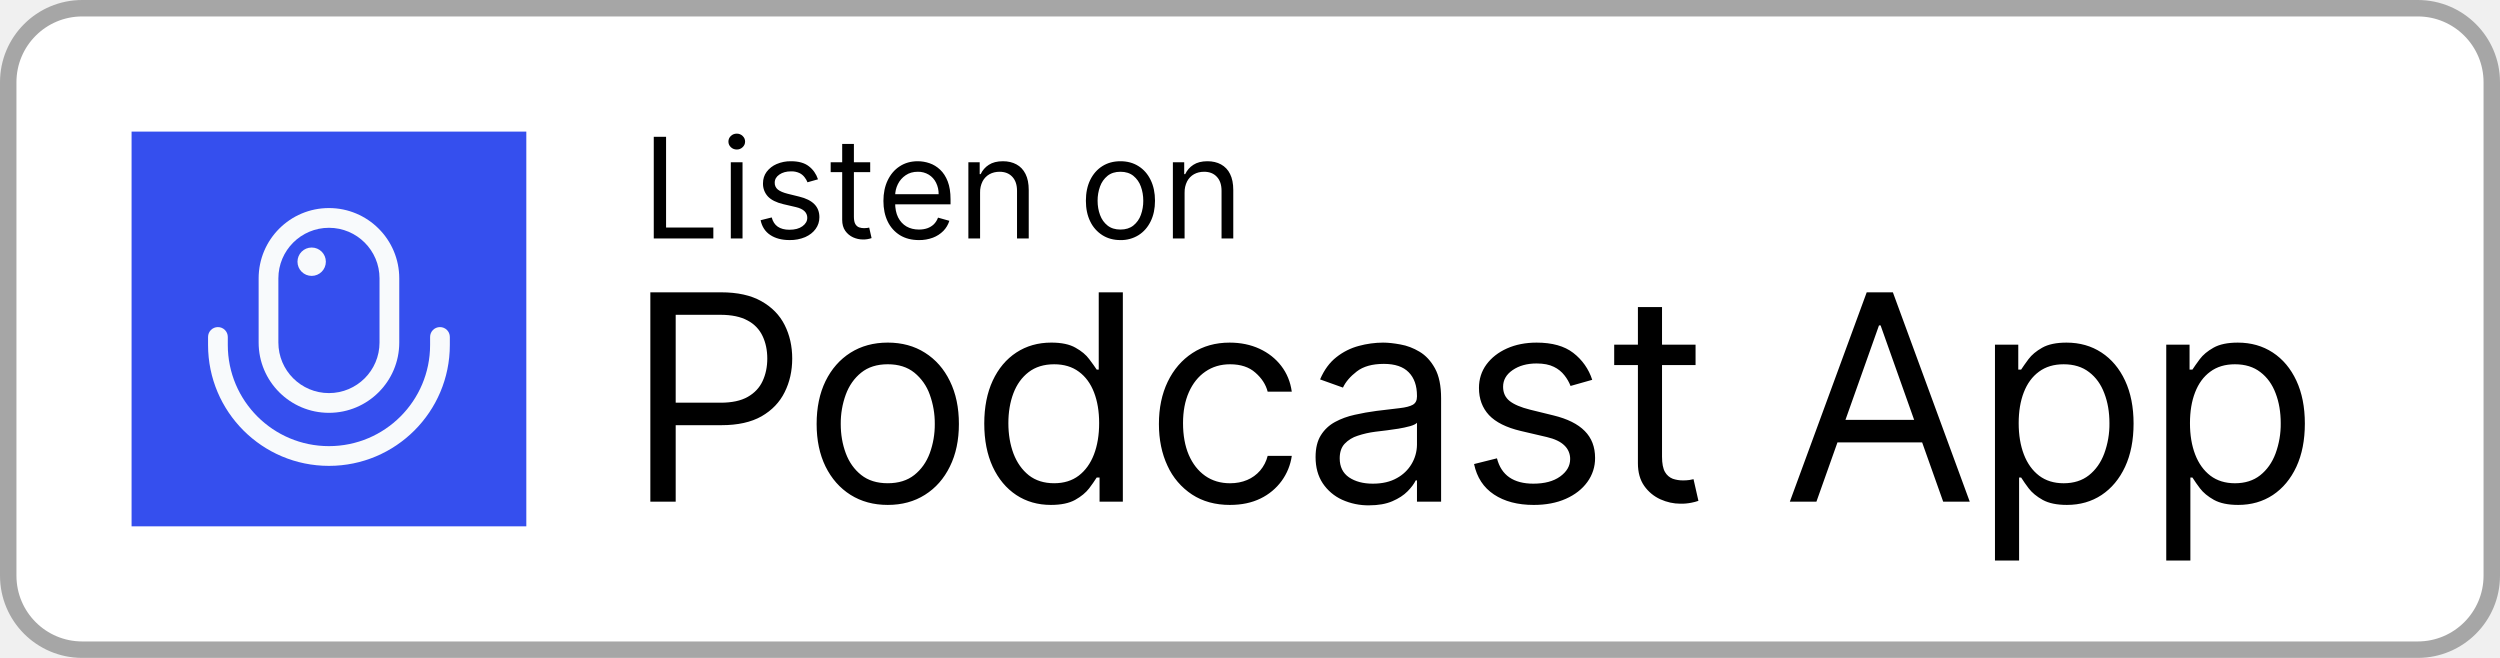
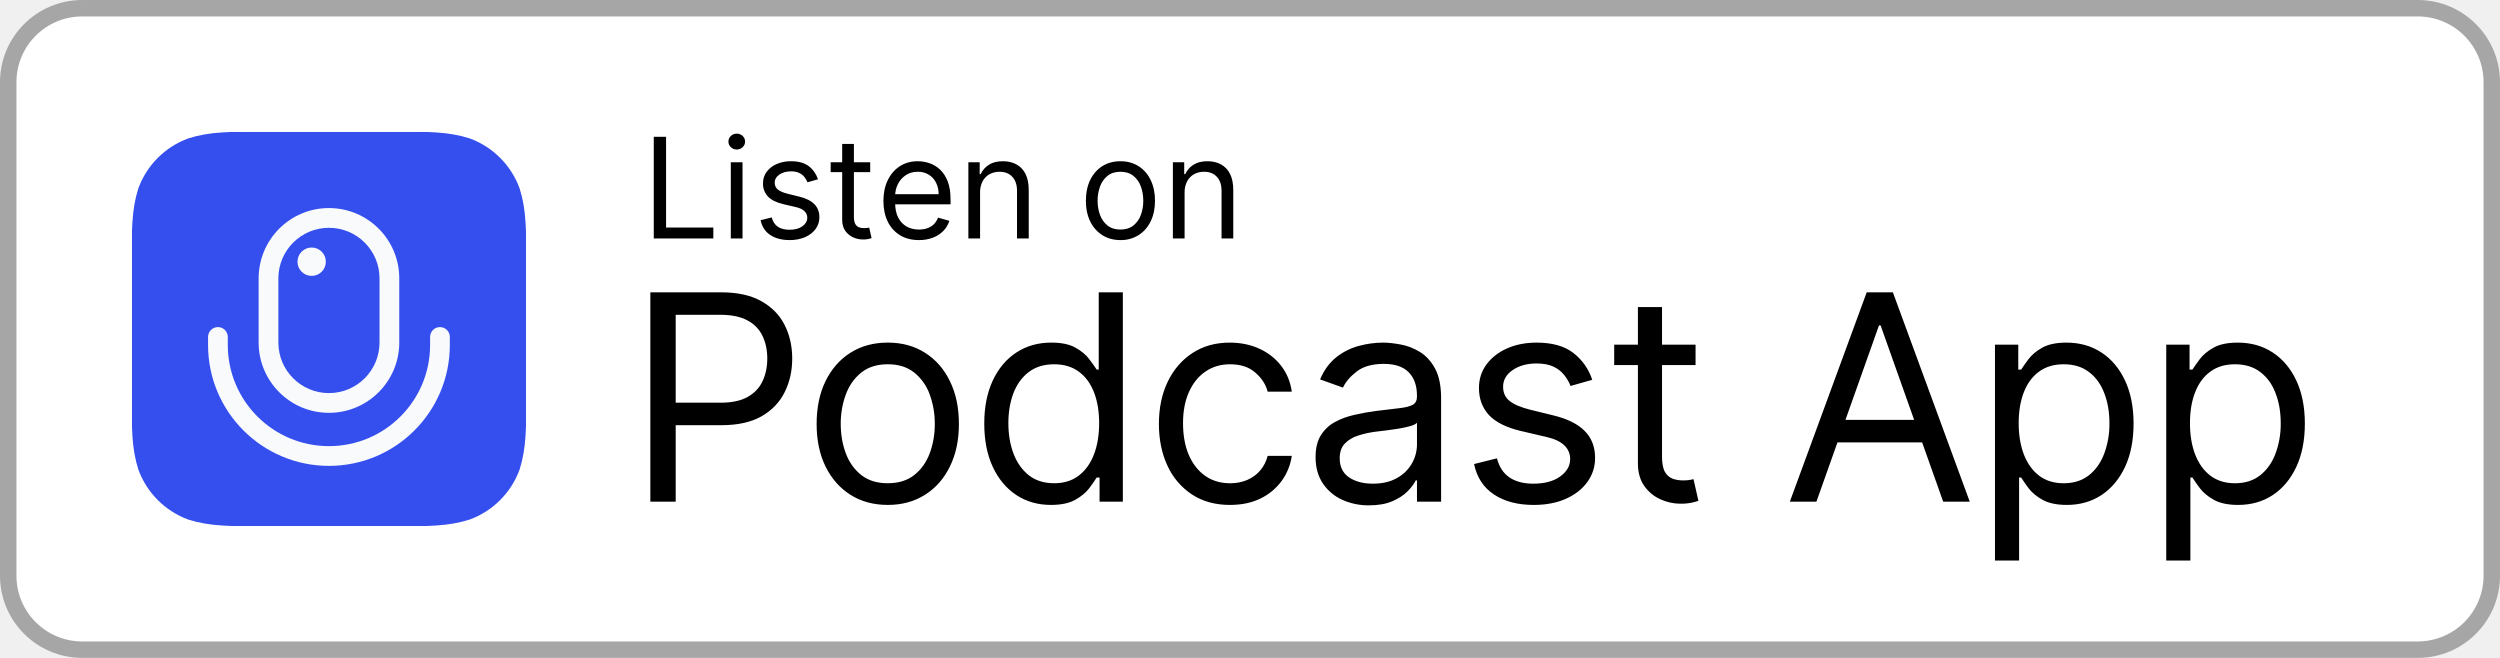
<svg xmlns="http://www.w3.org/2000/svg" fill="none" viewBox="0 0 152 40">
  <defs>
    <clipPath id="podcastapp-light__a">
      <path fill="#fff" d="M8 8h24v24H8z" />
    </clipPath>
  </defs>
  <rect width="151" height="39" x=".5" y=".5" fill="#fff" rx="4.5" />
  <rect width="151" height="39" x=".5" y=".5" stroke="#A6A6A6" rx="4.5" />
  <g clip-path="url(#podcastapp-light__a)">
-     <path fill="#354FEE" d="M8 8h24v24H8z" />
-     <g fill="#F8FAFC">
-       <path fill-rule="evenodd" d="M15.725 16.925a4.275 4.275 0 0 1 8.55 0v3.9a4.275 4.275 0 0 1-8.55 0v-3.9ZM20 13.85a3.075 3.075 0 0 0-3.075 3.075v3.9a3.075 3.075 0 1 0 6.15 0v-3.9A3.075 3.075 0 0 0 20 13.85Z" clip-rule="evenodd" />
-       <path fill-rule="evenodd" d="M13.25 19.887a.6.6 0 0 1 .6.6v.488a6.15 6.15 0 1 0 12.3 0v-.488a.6.6 0 1 1 1.2 0v.488a7.35 7.35 0 1 1-14.7 0v-.488a.6.6 0 0 1 .6-.6Z" clip-rule="evenodd" />
-       <path d="M18.087 15.912a.862.862 0 1 1 1.725 0 .862.862 0 0 1-1.725 0Z" />
+     <mask id="podcastapp-light__b" width="25" height="25" x="8" y="8" maskUnits="userSpaceOnUse" style="mask-type:alpha">
+       <path fill="#000" fill-rule="evenodd" d="M16.37 8h7.264c2.41 0 3.613 0 4.911.41a5.098 5.098 0 0 1 3.048 3.047c.41 1.298.41 2.502.41 4.912v7.265c0 2.41 0 3.613-.41 4.911a5.098 5.098 0 0 1-3.048 3.048c-1.298.41-2.501.41-4.911.41h-7.265c-2.41 0-3.614 0-4.912-.41a5.098 5.098 0 0 1-3.047-3.048C8 27.247 8 26.044 8 23.634v-7.265c0-2.41 0-3.614.41-4.912a5.096 5.096 0 0 1 3.05-3.047C12.758 8 13.96 8 16.372 8" clip-rule="evenodd" />
+     </mask>
+     <g mask="url(#podcastapp-light__b)">
+       <path fill="#354FEE" d="M8 8h24v24H8z" />
+       <g fill="#F8FAFC">
+         <path fill-rule="evenodd" d="M15.725 16.925a4.275 4.275 0 0 1 8.55 0v3.9a4.275 4.275 0 0 1-8.55 0v-3.9ZM20 13.85a3.075 3.075 0 0 0-3.075 3.075v3.9a3.075 3.075 0 1 0 6.15 0v-3.9A3.075 3.075 0 0 0 20 13.85Z" clip-rule="evenodd" />
+         <path fill-rule="evenodd" d="M13.25 19.887a.6.6 0 0 1 .6.6v.488a6.15 6.15 0 1 0 12.3 0v-.488a.6.6 0 1 1 1.2 0v.488a7.35 7.35 0 1 1-14.7 0v-.488a.6.6 0 0 1 .6-.6Z" clip-rule="evenodd" />
+         <path d="M18.087 15.912a.862.862 0 1 1 1.725 0 .862.862 0 0 1-1.725 0Z" />
+       </g>
    </g>
  </g>
  <path fill="#000" d="M39.749 14.5V8.318h.748v5.518h2.874v.664h-3.622Zm4.684 0V9.864h.713V14.5h-.713Zm.362-5.41a.506.506 0 0 1-.359-.141.456.456 0 0 1-.148-.341c0-.133.05-.247.148-.341.1-.095.22-.142.36-.142.138 0 .257.047.356.142.1.094.15.208.15.341 0 .133-.05.246-.15.341a.496.496 0 0 1-.357.142Zm4.94 1.812-.64.181c-.04-.107-.1-.21-.179-.31a.865.865 0 0 0-.313-.254 1.14 1.14 0 0 0-.51-.1c-.284 0-.52.065-.71.196-.187.129-.28.293-.28.492a.51.51 0 0 0 .192.42c.13.102.33.188.604.256l.688.17c.415.1.724.254.927.461.203.206.305.47.305.794 0 .266-.077.503-.23.713-.15.209-.362.374-.633.495a2.33 2.33 0 0 1-.948.18c-.473 0-.864-.102-1.174-.307-.31-.205-.506-.505-.589-.9l.676-.169c.065.25.186.437.365.562.182.124.418.187.71.187.332 0 .595-.07.79-.211.198-.143.296-.314.296-.514a.54.54 0 0 0-.169-.404c-.112-.11-.285-.193-.519-.248l-.773-.18c-.424-.101-.736-.257-.935-.469a1.133 1.133 0 0 1-.296-.8c0-.261.073-.493.22-.694a1.5 1.5 0 0 1 .607-.474 2.13 2.13 0 0 1 .875-.172c.46 0 .82.1 1.081.302.264.201.45.467.561.797Zm3.173-1.038v.603h-2.403v-.603h2.403Zm-1.703-1.111h.712v4.419c0 .201.03.352.088.453.06.098.137.165.23.199a.92.92 0 0 0 .298.048c.079 0 .143-.004.194-.012l.12-.024.145.64a1.491 1.491 0 0 1-.531.085c-.201 0-.399-.044-.592-.13a1.177 1.177 0 0 1-.477-.396c-.125-.177-.187-.4-.187-.67V8.753Zm4.668 5.844c-.447 0-.832-.099-1.156-.296a1.99 1.99 0 0 1-.745-.833c-.174-.358-.26-.775-.26-1.25s.086-.893.26-1.256c.175-.364.418-.648.73-.85.314-.206.68-.309 1.099-.309.241 0 .48.04.715.121.236.08.45.211.643.392.193.18.347.417.462.713.115.296.172.66.172 1.092v.302h-3.574v-.616h2.85a1.52 1.52 0 0 0-.157-.7 1.183 1.183 0 0 0-.441-.486 1.234 1.234 0 0 0-.67-.178c-.284 0-.53.07-.737.212a1.39 1.39 0 0 0-.474.543c-.11.223-.166.463-.166.718v.41c0 .35.06.648.181.891.123.242.293.426.51.553.218.124.47.187.758.187.187 0 .356-.027.507-.079.153-.054.285-.135.396-.241.11-.109.196-.244.256-.405l.689.193a1.526 1.526 0 0 1-.366.616 1.78 1.78 0 0 1-.634.41 2.35 2.35 0 0 1-.848.146Zm3.716-2.886V14.5h-.712V9.864h.688v.724h.06a1.33 1.33 0 0 1 .495-.567c.222-.145.507-.218.858-.218.313 0 .588.065.823.193.236.127.42.32.55.58.13.258.196.584.196.978V14.5h-.712v-2.898c0-.364-.095-.648-.284-.85-.19-.206-.449-.309-.779-.309-.227 0-.43.05-.61.148a1.058 1.058 0 0 0-.42.432 1.43 1.43 0 0 0-.153.688Zm8.534 2.886c-.419 0-.786-.1-1.102-.3a2.018 2.018 0 0 1-.736-.835c-.175-.358-.263-.777-.263-1.256 0-.483.088-.905.263-1.265.177-.36.422-.64.736-.839.316-.2.683-.299 1.102-.299.418 0 .785.1 1.099.3.316.198.561.478.736.838.177.36.266.782.266 1.265 0 .479-.089.898-.266 1.256-.175.358-.42.636-.736.836a2.01 2.01 0 0 1-1.1.299Zm0-.64c.318 0 .58-.082.785-.245a1.44 1.44 0 0 0 .456-.643 2.47 2.47 0 0 0 .147-.863c0-.31-.049-.599-.147-.866a1.46 1.46 0 0 0-.456-.65c-.206-.164-.467-.247-.785-.247s-.58.083-.785.248a1.46 1.46 0 0 0-.456.649 2.487 2.487 0 0 0-.148.866c0 .31.05.598.148.863.099.266.25.48.456.643.205.163.467.245.785.245Zm3.9-2.246V14.5h-.712V9.864H72v.724h.06c.11-.235.274-.424.496-.567.221-.145.507-.218.857-.218.314 0 .589.065.824.193a1.3 1.3 0 0 1 .55.58c.13.258.196.584.196.978V14.5h-.713v-2.898c0-.364-.094-.648-.284-.85-.189-.206-.448-.309-.778-.309-.228 0-.43.05-.61.148a1.059 1.059 0 0 0-.42.432 1.43 1.43 0 0 0-.154.688ZM39.541 30.5V17.773h4.3c1 0 1.815.18 2.45.54.637.357 1.11.84 1.416 1.448.307.61.46 1.289.46 2.039 0 .75-.153 1.431-.46 2.044-.302.613-.77 1.102-1.404 1.467-.634.36-1.446.54-2.436.54h-3.083v-1.367h3.033c.683 0 1.232-.118 1.647-.354.414-.236.714-.555.9-.957.191-.406.287-.864.287-1.373 0-.51-.096-.966-.286-1.367a2.04 2.04 0 0 0-.908-.945c-.418-.232-.973-.348-1.665-.348h-2.71V30.5h-1.54Zm14.435.199c-.862 0-1.618-.205-2.268-.615-.647-.41-1.152-.984-1.517-1.722-.36-.737-.54-1.599-.54-2.585 0-.994.18-1.862.54-2.604.365-.741.87-1.317 1.517-1.727.65-.41 1.406-.616 2.268-.616.862 0 1.616.205 2.262.616.65.41 1.156.985 1.516 1.727.365.742.547 1.61.547 2.604 0 .986-.182 1.848-.547 2.585-.36.738-.865 1.312-1.516 1.722-.646.41-1.4.615-2.262.615Zm0-1.318c.655 0 1.193-.167 1.616-.503.422-.336.735-.777.938-1.324a5.063 5.063 0 0 0 .305-1.777 5.12 5.12 0 0 0-.305-1.784 3.006 3.006 0 0 0-.938-1.336c-.423-.34-.961-.51-1.616-.51-.655 0-1.193.17-1.616.51-.422.34-.735.785-.938 1.336a5.12 5.12 0 0 0-.305 1.784c0 .638.102 1.23.305 1.777.203.547.516.988.938 1.324.423.336.961.503 1.616.503Zm9.919 1.318c-.796 0-1.498-.201-2.107-.603-.61-.406-1.086-.978-1.43-1.715-.343-.742-.515-1.618-.515-2.629 0-1.002.172-1.872.515-2.61.344-.737.823-1.307 1.436-1.709.613-.402 1.322-.603 2.125-.603.622 0 1.113.104 1.473.311.365.203.642.435.833.696.195.257.346.468.454.634h.124v-4.698h1.466V30.5h-1.416v-1.467h-.174a9.38 9.38 0 0 1-.46.66c-.2.26-.483.494-.852.701-.368.203-.86.305-1.473.305Zm.198-1.318c.589 0 1.086-.153 1.492-.46.406-.31.715-.739.926-1.286.211-.55.317-1.187.317-1.908 0-.712-.104-1.336-.311-1.87-.207-.539-.514-.957-.92-1.256-.406-.302-.907-.453-1.504-.453-.621 0-1.139.16-1.553.478-.41.315-.72.744-.926 1.287-.203.538-.305 1.143-.305 1.814 0 .68.104 1.297.311 1.852.211.551.522.99.932 1.318.415.323.928.484 1.541.484ZM74.787 30.7c-.895 0-1.665-.211-2.312-.634a4.137 4.137 0 0 1-1.491-1.746c-.348-.742-.522-1.59-.522-2.542 0-.97.178-1.825.534-2.567.36-.745.862-1.327 1.504-1.746.646-.422 1.4-.634 2.262-.634.671 0 1.276.125 1.815.373.538.249.98.597 1.323 1.044.344.448.558.97.64 1.566h-1.466c-.112-.435-.36-.82-.746-1.156-.38-.34-.895-.51-1.54-.51-.573 0-1.074.15-1.505.448-.427.294-.76.71-1 1.25-.237.534-.355 1.161-.355 1.882 0 .738.116 1.38.348 1.927.237.547.568.971.995 1.274.43.302.936.453 1.516.453.381 0 .727-.066 1.038-.198a2.14 2.14 0 0 0 .79-.572 2.19 2.19 0 0 0 .459-.895h1.467a3.397 3.397 0 0 1-.616 1.522 3.44 3.44 0 0 1-1.286 1.07c-.53.26-1.148.39-1.852.39Zm8.457.025a3.878 3.878 0 0 1-1.647-.342 2.826 2.826 0 0 1-1.175-1c-.29-.44-.435-.97-.435-1.591 0-.547.108-.99.323-1.33.216-.344.504-.614.864-.808.36-.195.758-.34 1.193-.435.44-.1.88-.178 1.324-.236a56.63 56.63 0 0 1 1.41-.168c.365-.042.63-.11.796-.205.17-.096.255-.261.255-.498v-.05c0-.612-.168-1.089-.503-1.428-.332-.34-.835-.51-1.51-.51-.7 0-1.25.153-1.647.46-.398.306-.678.634-.84.982l-1.391-.498c.248-.58.58-1.031.994-1.354a3.728 3.728 0 0 1 1.367-.684 5.675 5.675 0 0 1 1.467-.199c.306 0 .659.038 1.056.112.402.07.79.218 1.162.441.377.224.69.562.939 1.013.248.452.373 1.057.373 1.815V30.5h-1.467v-1.293h-.075c-.1.207-.265.43-.497.665-.232.236-.54.437-.926.603-.385.166-.855.249-1.41.249Zm.223-1.318c.58 0 1.07-.114 1.467-.341a2.327 2.327 0 0 0 1.218-2.02v-1.343c-.062.075-.199.143-.41.205a6.93 6.93 0 0 1-.721.156 32.755 32.755 0 0 1-1.405.186 5.6 5.6 0 0 0-1.069.243 1.842 1.842 0 0 0-.795.49c-.199.216-.298.51-.298.883 0 .51.188.895.565 1.156.381.257.864.385 1.448.385Zm13.34-6.314-1.318.373a2.445 2.445 0 0 0-.366-.64 1.78 1.78 0 0 0-.647-.522c-.273-.137-.623-.205-1.05-.205-.584 0-1.07.135-1.46.404-.386.265-.578.603-.578 1.013 0 .364.132.652.397.864.266.211.68.387 1.243.528l1.417.348c.854.207 1.49.524 1.908.95.419.423.628.968.628 1.635a2.43 2.43 0 0 1-.472 1.467c-.311.43-.746.77-1.305 1.019-.56.249-1.21.373-1.952.373-.974 0-1.78-.211-2.417-.634-.638-.423-1.042-1.04-1.212-1.852l1.392-.348c.132.514.383.9.752 1.156.373.257.86.385 1.46.385.684 0 1.227-.145 1.629-.435.406-.294.609-.646.609-1.056a1.11 1.11 0 0 0-.349-.833c-.231-.228-.588-.398-1.068-.51l-1.591-.372c-.874-.208-1.517-.529-1.927-.964-.406-.439-.609-.988-.609-1.646 0-.54.151-1.015.454-1.43.306-.414.723-.74 1.249-.976.53-.236 1.131-.354 1.802-.354.945 0 1.686.207 2.225.622a3.35 3.35 0 0 1 1.156 1.64Zm6.283-2.137v1.242h-4.947v-1.242h4.947Zm-3.505-2.287h1.466v9.098c0 .414.061.725.181.932a.93.93 0 0 0 .472.41c.195.066.4.1.615.1a2.6 2.6 0 0 0 .398-.025l.249-.05.298 1.317a2.85 2.85 0 0 1-.417.112 3.059 3.059 0 0 1-.677.062c-.414 0-.82-.089-1.218-.267a2.416 2.416 0 0 1-.982-.814c-.257-.365-.385-.825-.385-1.38v-9.495ZM110.439 30.5h-1.616l4.673-12.727h1.591L119.76 30.5h-1.615l-3.804-10.714h-.099L110.439 30.5Zm.596-4.972h6.513v1.368h-6.513v-1.368Zm10.259 8.552V20.955h1.417v1.516h.174c.108-.166.257-.377.447-.634.195-.261.473-.493.833-.696.365-.207.858-.31 1.479-.31.804 0 1.512.2 2.125.602.614.402 1.092.972 1.436 1.709.344.738.516 1.608.516 2.61 0 1.011-.172 1.887-.516 2.629-.344.737-.82 1.309-1.429 1.715-.609.402-1.312.603-2.107.603-.613 0-1.104-.102-1.473-.305-.369-.207-.652-.44-.851-.702a9.455 9.455 0 0 1-.46-.659h-.124v5.047h-1.467Zm1.442-8.353c0 .721.105 1.357.317 1.908.211.547.52.976.926 1.287.406.306.903.46 1.491.46.613 0 1.125-.162 1.535-.485.414-.328.725-.767.932-1.318a5.155 5.155 0 0 0 .317-1.852c0-.67-.103-1.276-.311-1.814-.203-.543-.511-.972-.925-1.287-.411-.319-.926-.478-1.548-.478-.596 0-1.098.15-1.504.453-.406.299-.712.717-.92 1.256-.207.534-.31 1.158-.31 1.87Zm8.972 8.353V20.955h1.417v1.516h.174c.108-.166.257-.377.447-.634.195-.261.473-.493.833-.696.365-.207.858-.31 1.479-.31.804 0 1.512.2 2.126.602.613.402 1.091.972 1.435 1.709.344.738.516 1.608.516 2.61 0 1.011-.172 1.887-.516 2.629-.344.737-.82 1.309-1.429 1.715-.609.402-1.311.603-2.107.603-.613 0-1.104-.102-1.473-.305-.369-.207-.652-.44-.851-.702a9.455 9.455 0 0 1-.46-.659h-.124v5.047h-1.467Zm1.442-8.353c0 .721.105 1.357.317 1.908.211.547.52.976.926 1.287.406.306.903.46 1.491.46.613 0 1.125-.162 1.535-.485.414-.328.725-.767.932-1.318a5.155 5.155 0 0 0 .317-1.852c0-.67-.103-1.276-.31-1.814-.203-.543-.512-.972-.926-1.287-.411-.319-.926-.478-1.548-.478-.596 0-1.098.15-1.504.453-.406.299-.712.717-.919 1.256-.208.534-.311 1.158-.311 1.87Z" />
</svg>
